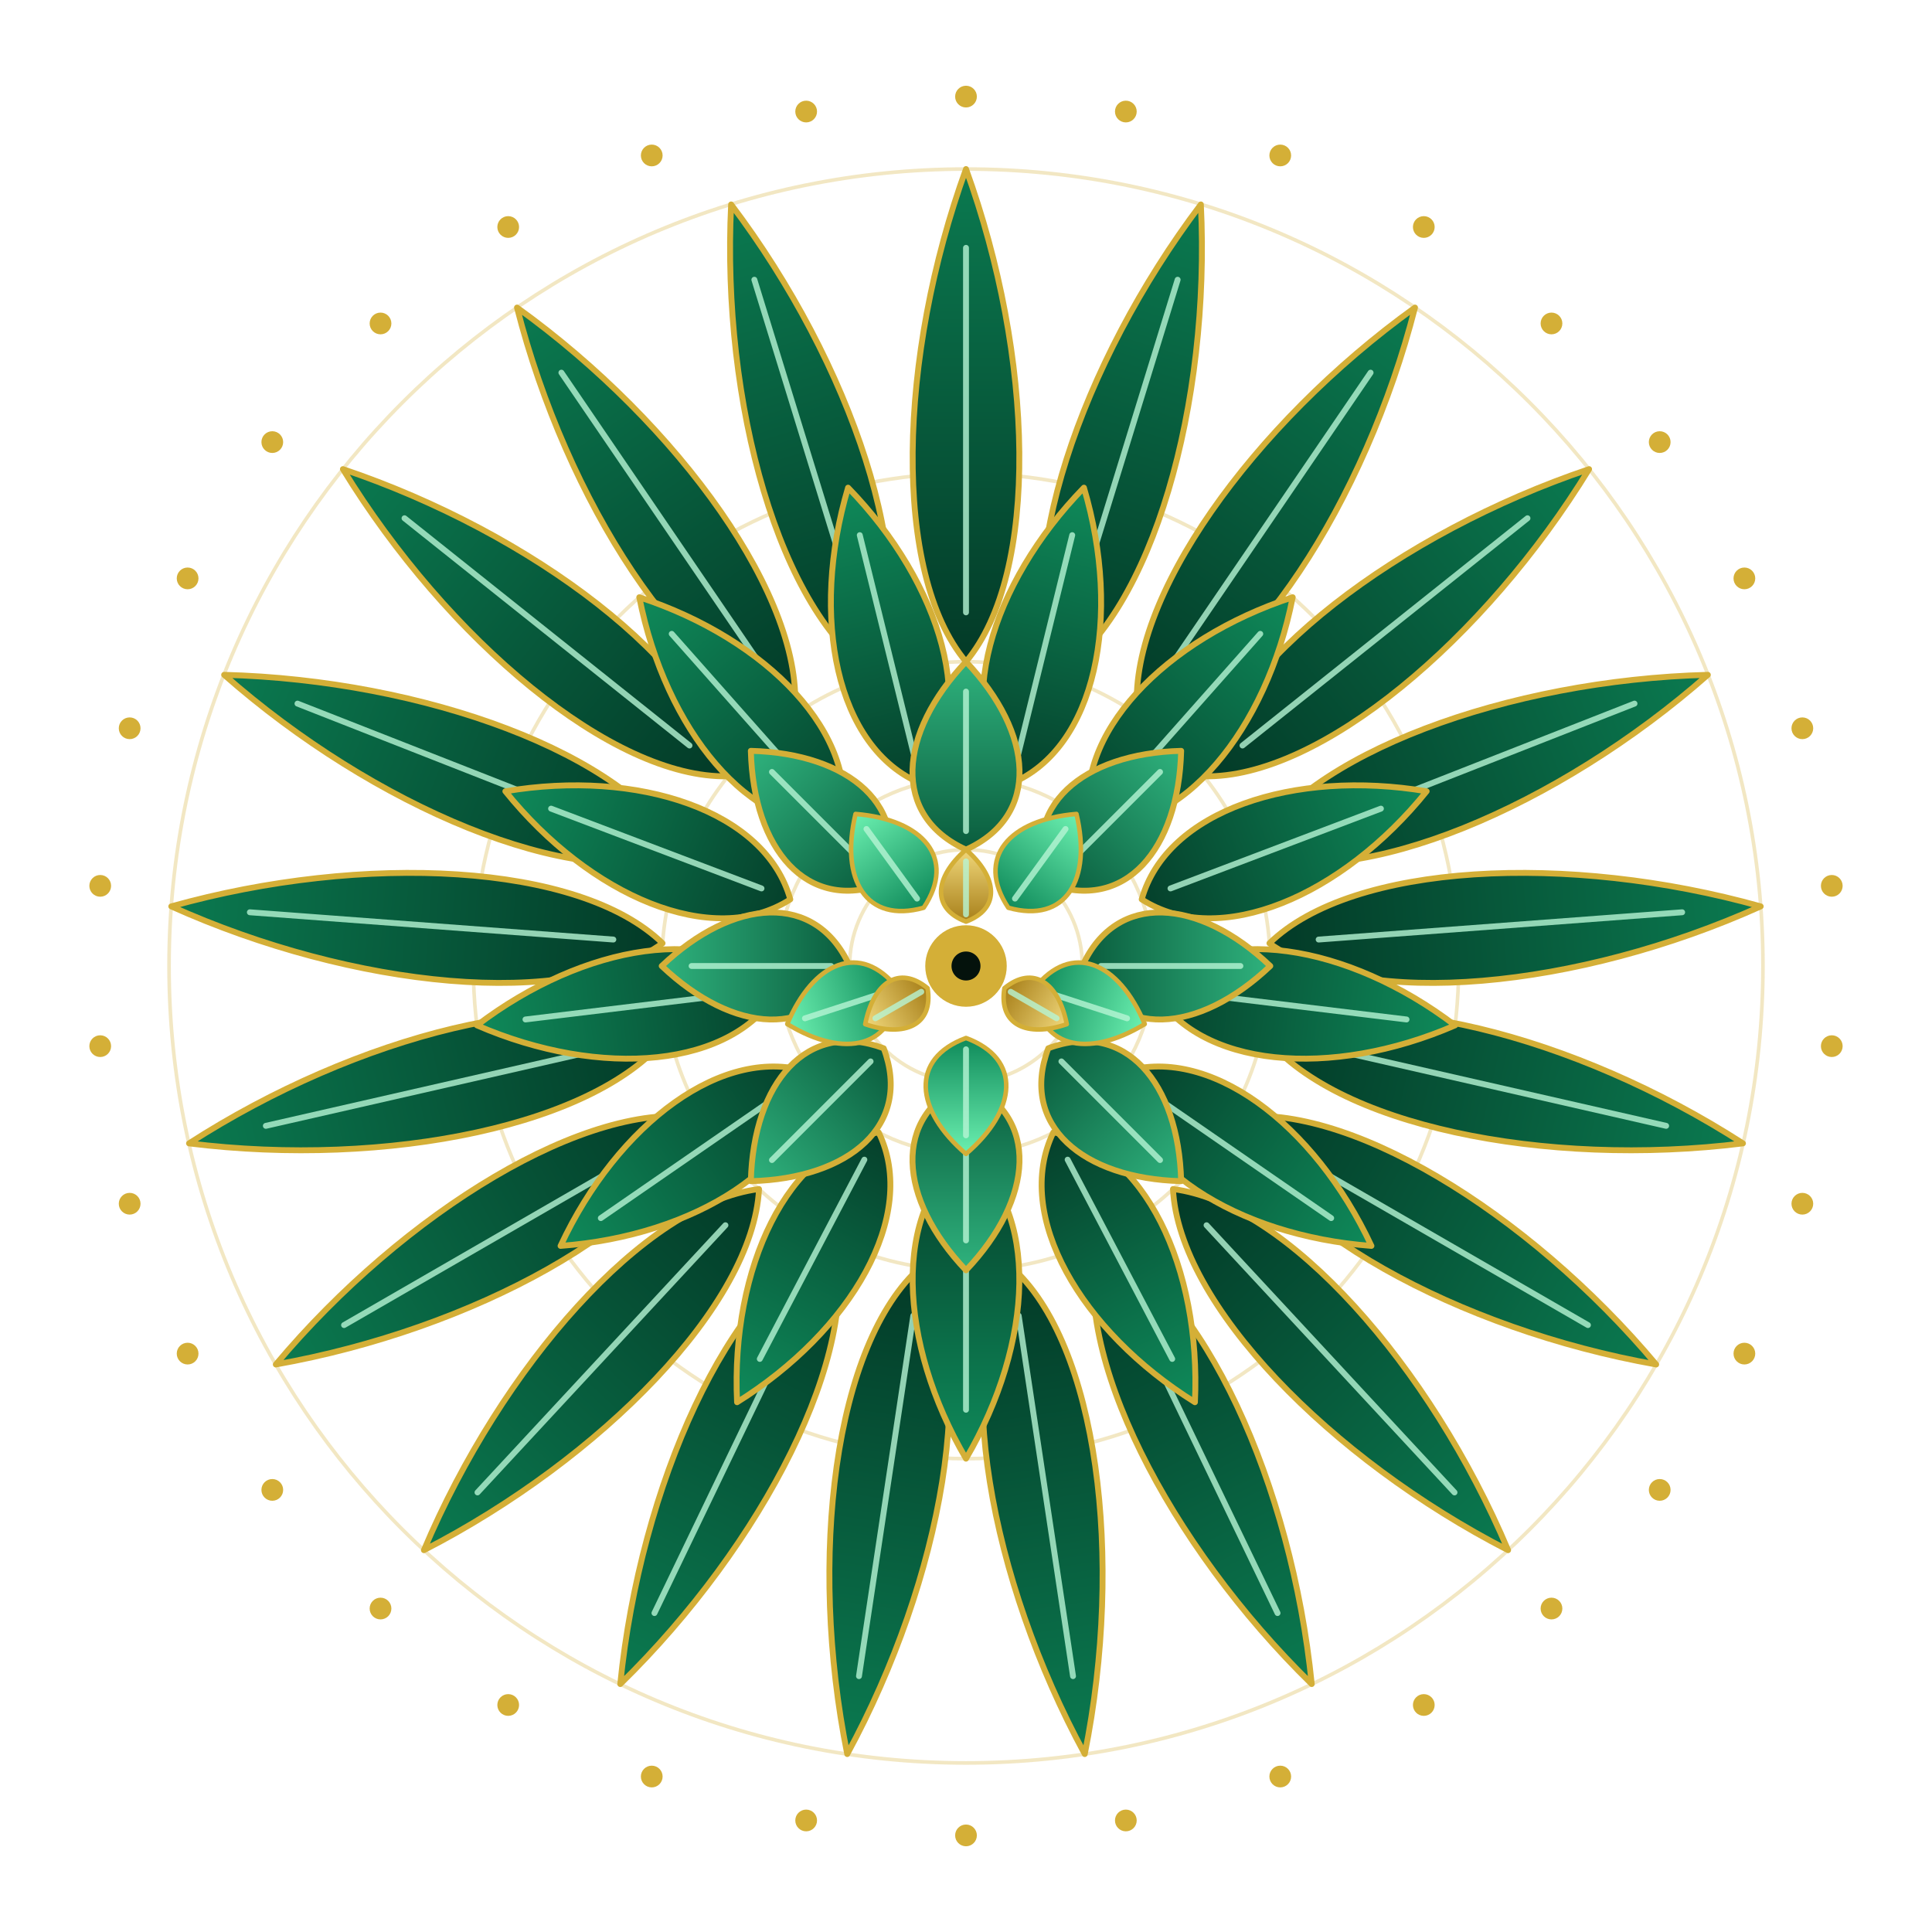
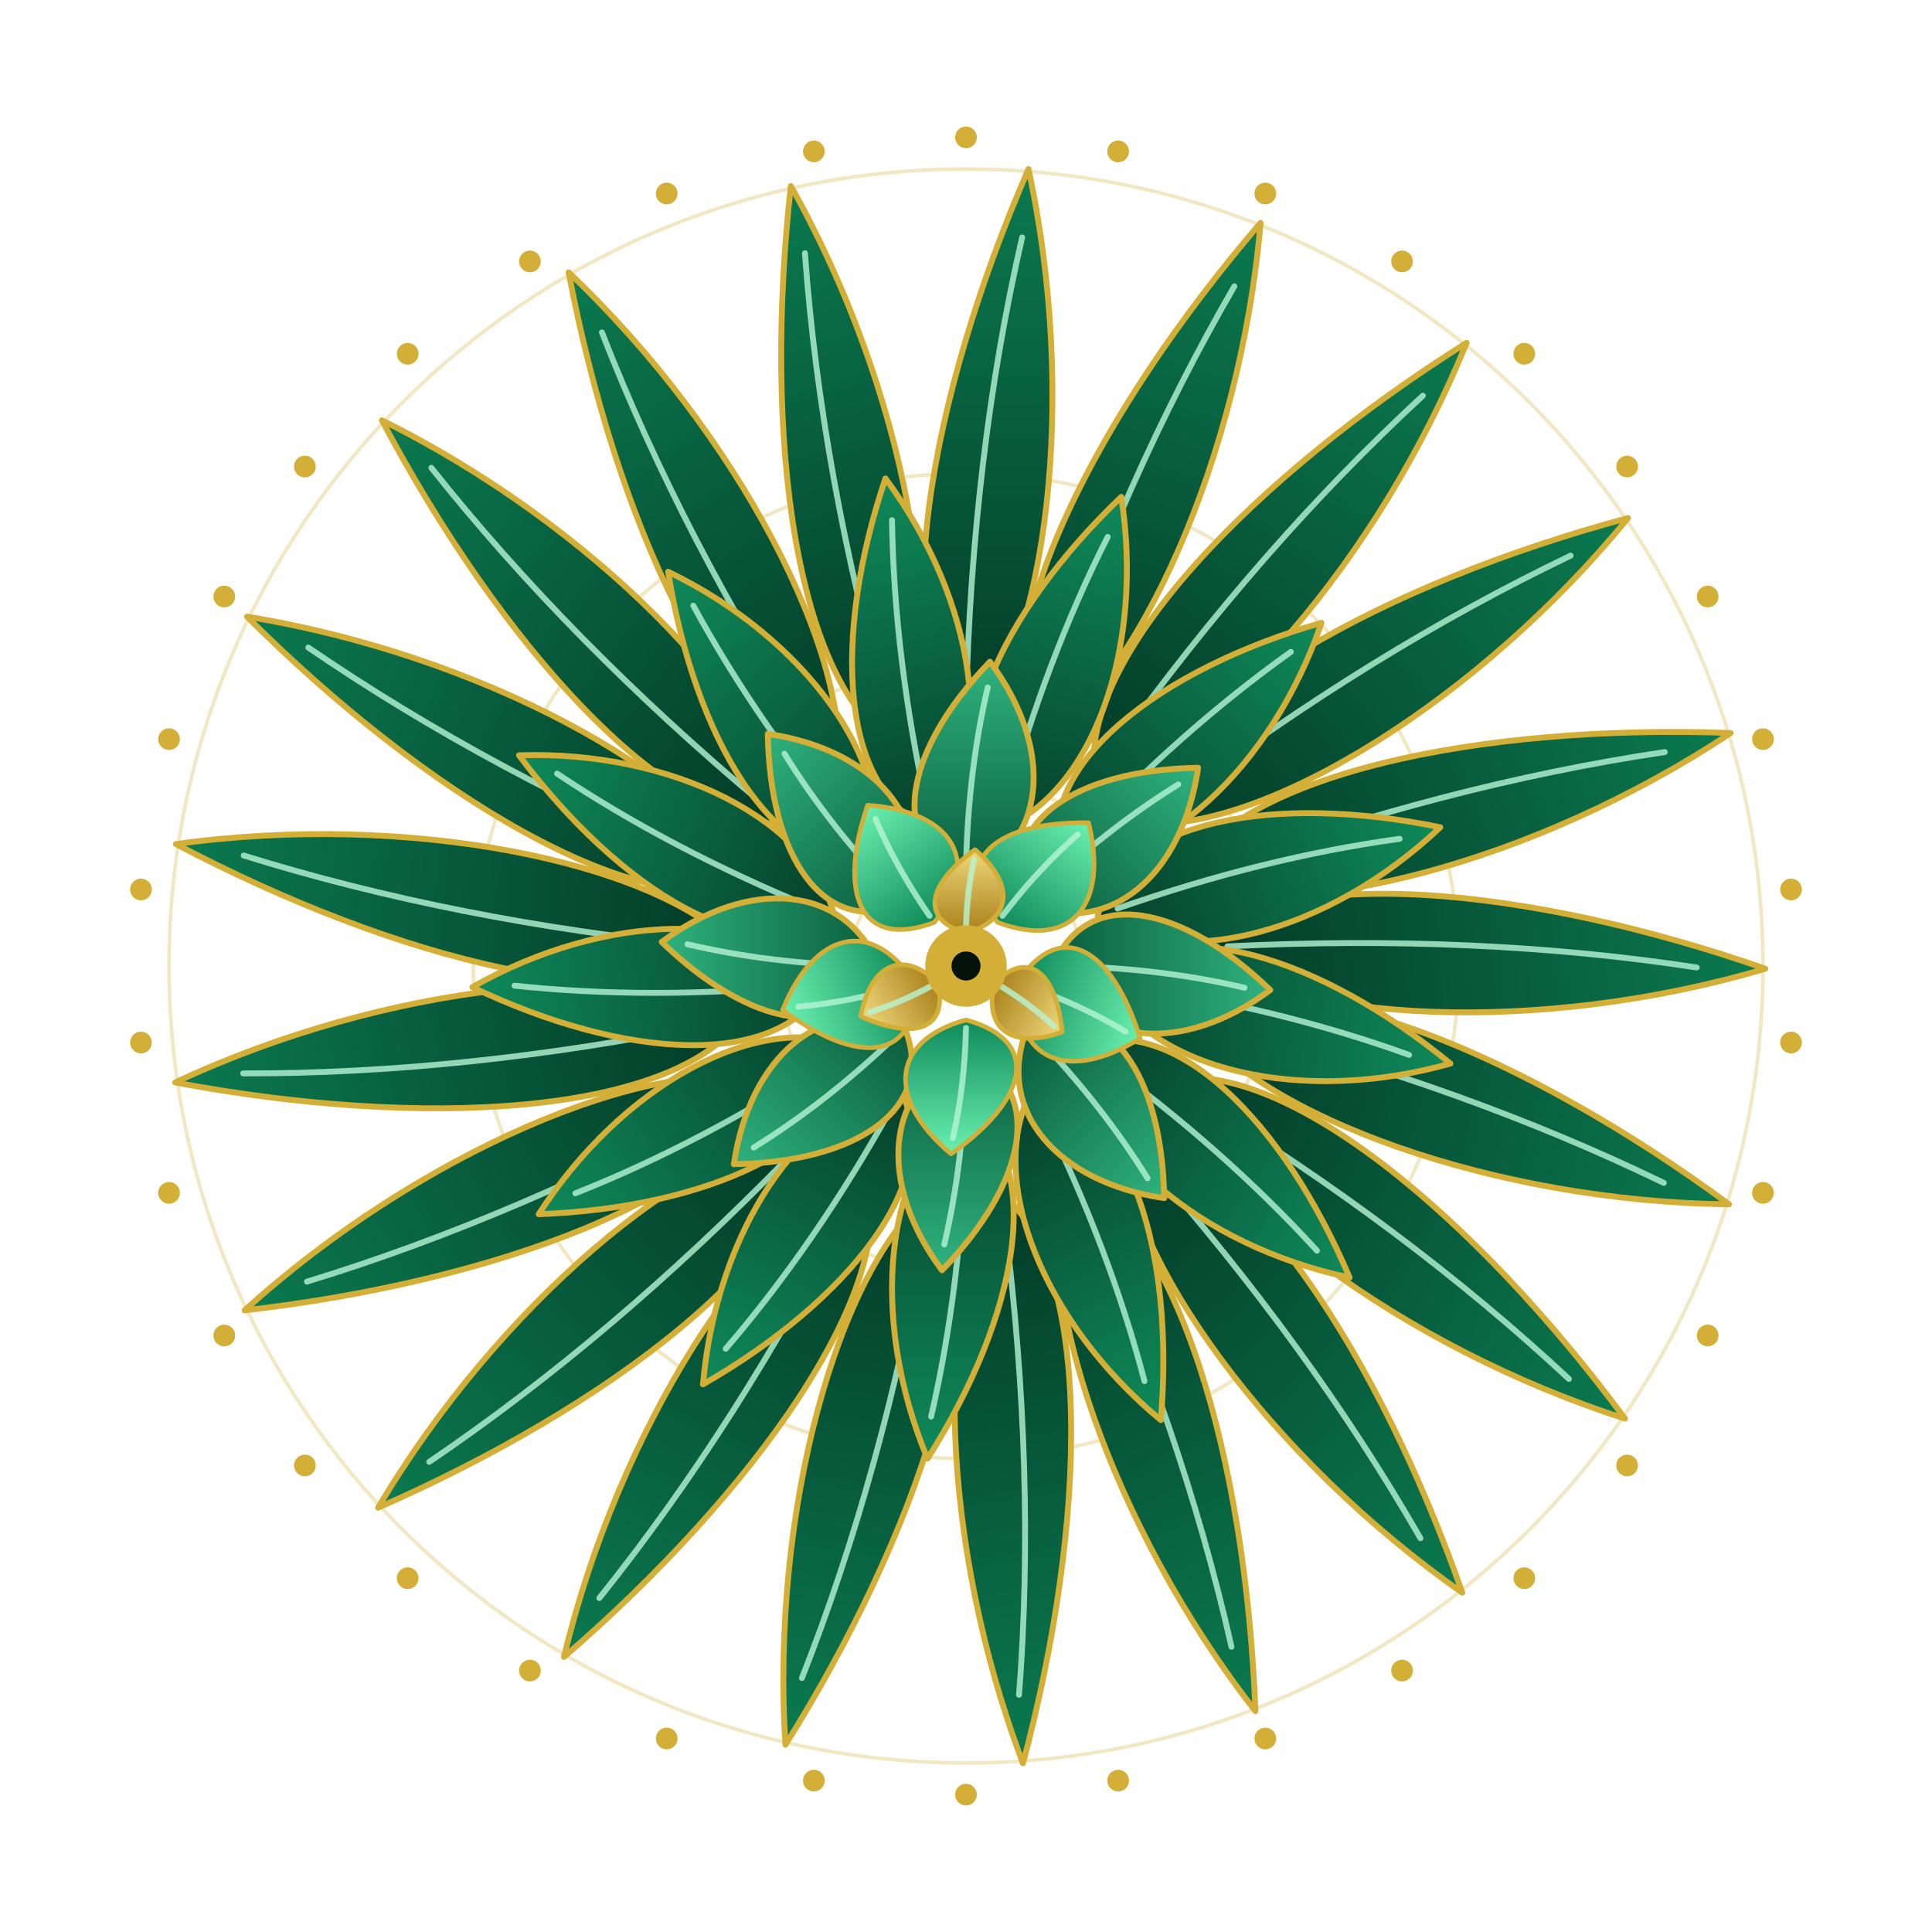
<svg xmlns="http://www.w3.org/2000/svg" viewBox="0 0 512 512" width="512" height="512" role="img" aria-labelledby="t d">
  <defs>
    <linearGradient id="g0" x1="0" y1="1" x2="0" y2="0">
      <stop offset="0" stop-color="#033a27" />
      <stop offset="1" stop-color="#0b7a50" />
    </linearGradient>
    <g id="k0">
-       <path d="M0 -67.2C-16.4 -86.8 -15.0 -134.7 0 -176.0C15.0 -134.7 16.4 -86.8 0 -67.2Z" fill="url(#g0)" stroke="#d4af37" stroke-width="1.3" stroke-linejoin="round" />
-       <path d="M0 -78.1L0 -158.6" stroke="#b6f5d4" stroke-width="1.3" stroke-linecap="round" fill="none" opacity=".8" />
+       <path d="M0 -50.4C-18.1 -70.5 -8.1 -125.7 13.8 -176.0C24.7 -125.7 18.1 -70.5 0 -50.4Z" fill="url(#g0)" stroke="#d4af37" stroke-width="1.3" stroke-linejoin="round" />
+       <path d="M0 -57.9Q1.4 -113.2 12.4 -160.9" stroke="#b6f5d4" stroke-width="1.3" stroke-linecap="round" fill="none" opacity=".8" />
    </g>
    <linearGradient id="g1" x1="0" y1="1" x2="0" y2="0">
      <stop offset="0" stop-color="#05402b" />
      <stop offset="1" stop-color="#0f8a5a" />
    </linearGradient>
    <g id="k1">
-       <path d="M0 -41.5C-16.4 -53.6 -15.0 -83.2 0 -108.8C15.0 -83.2 16.4 -53.6 0 -41.5Z" fill="url(#g1)" stroke="#d4af37" stroke-width="1.3" stroke-linejoin="round" />
-       <path d="M0 -48.3L0 -98.0" stroke="#b6f5d4" stroke-width="1.3" stroke-linecap="round" fill="none" opacity=".8" />
+       <path d="M0 -31.1C-18.1 -43.6 -11.3 -77.7 8.5 -108.8C21.5 -77.7 18.1 -43.6 0 -31.1Z" fill="url(#g1)" stroke="#d4af37" stroke-width="1.3" stroke-linejoin="round" />
+       <path d="M0 -35.8Q0.9 -70.0 7.7 -99.5" stroke="#b6f5d4" stroke-width="1.3" stroke-linecap="round" fill="none" opacity=".8" />
    </g>
    <linearGradient id="g2" x1="0" y1="1" x2="0" y2="0">
      <stop offset="0" stop-color="#0a5c3d" />
      <stop offset="1" stop-color="#2fb27d" />
    </linearGradient>
    <g id="k2">
-       <path d="M0 -25.7C-16.5 -33.2 -15.0 -51.4 0 -67.2C15.0 -51.4 16.5 -33.2 0 -25.7Z" fill="url(#g2)" stroke="#d4af37" stroke-width="1.3" stroke-linejoin="round" />
-       <path d="M0 -29.8L0 -60.6" stroke="#b6f5d4" stroke-width="1.3" stroke-linecap="round" fill="none" opacity=".8" />
+       <path d="M0 -19.2C-18.1 -26.9 -13.3 -48.0 5.3 -67.2C19.6 -48.0 18.1 -26.9 0 -19.2Z" fill="url(#g2)" stroke="#d4af37" stroke-width="1.3" stroke-linejoin="round" />
+       <path d="M0 -22.1Q0.5 -43.2 4.8 -61.5" stroke="#b6f5d4" stroke-width="1.3" stroke-linecap="round" fill="none" opacity=".8" />
    </g>
    <linearGradient id="g3" x1="0" y1="1" x2="0" y2="0">
      <stop offset="0" stop-color="#0f8a5a" />
      <stop offset="1" stop-color="#6bf0b0" />
    </linearGradient>
    <g id="k3">
-       <path d="M0 -15.9C-12.4 -20.5 -11.3 -31.8 0 -41.5C11.3 -31.8 12.4 -20.5 0 -15.9Z" fill="url(#g3)" stroke="#d4af37" stroke-width="1" stroke-linejoin="round" />
-       <path d="M0 -18.4L0 -37.4" stroke="#b6f5d4" stroke-width="1.3" stroke-linecap="round" fill="none" opacity=".8" />
+       <path d="M0 -11.9C-17.0 -16.6 -13.5 -29.7 3.3 -41.5C17.4 -29.7 17.0 -16.6 0 -11.9Z" fill="url(#g3)" stroke="#d4af37" stroke-width="1" stroke-linejoin="round" />
+       <path d="M0 -13.7Q0.3 -26.7 2.9 -38.0" stroke="#b6f5d4" stroke-width="1.3" stroke-linecap="round" fill="none" opacity=".8" />
    </g>
    <linearGradient id="g4" x1="0" y1="1" x2="0" y2="0">
      <stop offset="0" stop-color="#a8801a" />
      <stop offset="1" stop-color="#f0d77a" />
    </linearGradient>
    <g id="k4">
-       <path d="M0 -9.8C-7.7 -12.7 -7.0 -19.6 0 -25.7C7.0 -19.6 7.7 -12.7 0 -9.8Z" fill="url(#g4)" stroke="#d4af37" stroke-width="1" stroke-linejoin="round" />
-       <path d="M0 -11.4L0 -23.1" stroke="#b6f5d4" stroke-width="1.3" stroke-linecap="round" fill="none" opacity=".8" />
+       <path d="M0 -7.3C-10.5 -10.3 -8.3 -18.3 2.0 -25.7C10.7 -18.3 10.5 -10.3 0 -7.3Z" fill="url(#g4)" stroke="#d4af37" stroke-width="1" stroke-linejoin="round" />
+       <path d="M0 -8.4Q0.2 -16.5 1.8 -23.5" stroke="#b6f5d4" stroke-width="1.3" stroke-linecap="round" fill="none" opacity=".8" />
    </g>
  </defs>
  <g transform="translate(256 256) scale(1.2)">
    <g fill="none" stroke="#d4af37" stroke-width=".8" opacity=".3">
      <circle r="176.0" />
      <circle r="108.8" />
      <circle r="67.2" />
      <circle r="41.5" />
      <circle r="25.7" />
    </g>
    <g fill="#d4af37">
-       <circle cx="0.0" cy="-192.0" r="2.4" />
-       <circle cx="35.3" cy="-188.7" r="2.4" />
-       <circle cx="69.4" cy="-179.0" r="2.4" />
-       <circle cx="101.1" cy="-163.2" r="2.4" />
-       <circle cx="129.3" cy="-141.9" r="2.4" />
-       <circle cx="153.2" cy="-115.7" r="2.4" />
-       <circle cx="171.9" cy="-85.6" r="2.4" />
-       <circle cx="184.7" cy="-52.5" r="2.4" />
-       <circle cx="191.2" cy="-17.7" r="2.4" />
-       <circle cx="191.2" cy="17.7" r="2.4" />
-       <circle cx="184.7" cy="52.5" r="2.4" />
-       <circle cx="171.9" cy="85.6" r="2.4" />
-       <circle cx="153.2" cy="115.7" r="2.4" />
-       <circle cx="129.3" cy="141.9" r="2.4" />
-       <circle cx="101.1" cy="163.2" r="2.4" />
-       <circle cx="69.4" cy="179.0" r="2.4" />
-       <circle cx="35.3" cy="188.7" r="2.4" />
-       <circle cx="0.0" cy="192.0" r="2.4" />
-       <circle cx="-35.3" cy="188.7" r="2.4" />
-       <circle cx="-69.4" cy="179.0" r="2.4" />
-       <circle cx="-101.1" cy="163.2" r="2.4" />
-       <circle cx="-129.3" cy="141.9" r="2.4" />
-       <circle cx="-153.2" cy="115.7" r="2.4" />
-       <circle cx="-171.9" cy="85.6" r="2.4" />
-       <circle cx="-184.7" cy="52.5" r="2.4" />
-       <circle cx="-191.2" cy="17.7" r="2.4" />
-       <circle cx="-191.2" cy="-17.7" r="2.4" />
-       <circle cx="-184.7" cy="-52.5" r="2.4" />
-       <circle cx="-171.9" cy="-85.6" r="2.4" />
-       <circle cx="-153.2" cy="-115.7" r="2.4" />
-       <circle cx="-129.3" cy="-141.9" r="2.4" />
-       <circle cx="-101.1" cy="-163.2" r="2.4" />
-       <circle cx="-69.4" cy="-179.0" r="2.4" />
-       <circle cx="-35.3" cy="-188.7" r="2.4" />
+       <circle cx="0.0" cy="-183.0" r="2.4" />
+       <circle cx="33.6" cy="-179.9" r="2.4" />
+       <circle cx="66.1" cy="-170.6" r="2.4" />
+       <circle cx="96.3" cy="-155.6" r="2.4" />
+       <circle cx="123.3" cy="-135.2" r="2.4" />
+       <circle cx="146.0" cy="-110.3" r="2.4" />
+       <circle cx="163.8" cy="-81.6" r="2.4" />
+       <circle cx="176.0" cy="-50.1" r="2.4" />
+       <circle cx="182.2" cy="-16.9" r="2.4" />
+       <circle cx="182.2" cy="16.9" r="2.4" />
+       <circle cx="176.0" cy="50.1" r="2.4" />
+       <circle cx="163.8" cy="81.6" r="2.4" />
+       <circle cx="146.0" cy="110.3" r="2.4" />
+       <circle cx="123.3" cy="135.2" r="2.4" />
+       <circle cx="96.3" cy="155.6" r="2.4" />
+       <circle cx="66.1" cy="170.6" r="2.4" />
+       <circle cx="33.6" cy="179.9" r="2.4" />
+       <circle cx="0.0" cy="183.0" r="2.4" />
+       <circle cx="-33.6" cy="179.9" r="2.4" />
+       <circle cx="-66.1" cy="170.6" r="2.4" />
+       <circle cx="-96.3" cy="155.6" r="2.4" />
+       <circle cx="-123.3" cy="135.2" r="2.4" />
+       <circle cx="-146.0" cy="110.3" r="2.4" />
+       <circle cx="-163.8" cy="81.6" r="2.4" />
+       <circle cx="-176.0" cy="50.1" r="2.4" />
+       <circle cx="-182.2" cy="16.9" r="2.4" />
+       <circle cx="-182.2" cy="-16.9" r="2.4" />
+       <circle cx="-176.0" cy="-50.1" r="2.4" />
+       <circle cx="-163.8" cy="-81.6" r="2.4" />
+       <circle cx="-146.0" cy="-110.3" r="2.4" />
+       <circle cx="-123.3" cy="-135.2" r="2.4" />
+       <circle cx="-96.3" cy="-155.6" r="2.4" />
+       <circle cx="-66.1" cy="-170.6" r="2.4" />
+       <circle cx="-33.6" cy="-179.9" r="2.4" />
    </g>
    <use href="#k0" transform="rotate(0.00)" />
    <use href="#k0" transform="rotate(17.14)" />
    <use href="#k0" transform="rotate(34.29)" />
    <use href="#k0" transform="rotate(51.43)" />
    <use href="#k0" transform="rotate(68.57)" />
    <use href="#k0" transform="rotate(85.71)" />
    <use href="#k0" transform="rotate(102.86)" />
    <use href="#k0" transform="rotate(120.00)" />
    <use href="#k0" transform="rotate(137.14)" />
    <use href="#k0" transform="rotate(154.29)" />
    <use href="#k0" transform="rotate(171.43)" />
    <use href="#k0" transform="rotate(188.57)" />
    <use href="#k0" transform="rotate(205.71)" />
    <use href="#k0" transform="rotate(222.86)" />
    <use href="#k0" transform="rotate(240.00)" />
    <use href="#k0" transform="rotate(257.14)" />
    <use href="#k0" transform="rotate(274.29)" />
    <use href="#k0" transform="rotate(291.43)" />
    <use href="#k0" transform="rotate(308.57)" />
    <use href="#k0" transform="rotate(325.71)" />
    <use href="#k0" transform="rotate(342.86)" />
    <use href="#k1" transform="rotate(13.85)" />
    <use href="#k1" transform="rotate(41.54)" />
    <use href="#k1" transform="rotate(69.23)" />
    <use href="#k1" transform="rotate(96.92)" />
    <use href="#k1" transform="rotate(124.62)" />
    <use href="#k1" transform="rotate(152.31)" />
    <use href="#k1" transform="rotate(180.00)" />
    <use href="#k1" transform="rotate(207.69)" />
    <use href="#k1" transform="rotate(235.38)" />
    <use href="#k1" transform="rotate(263.08)" />
    <use href="#k1" transform="rotate(290.77)" />
    <use href="#k1" transform="rotate(318.46)" />
    <use href="#k1" transform="rotate(346.15)" />
    <use href="#k2" transform="rotate(0.00)" />
    <use href="#k2" transform="rotate(45.00)" />
    <use href="#k2" transform="rotate(90.00)" />
    <use href="#k2" transform="rotate(135.00)" />
    <use href="#k2" transform="rotate(180.00)" />
    <use href="#k2" transform="rotate(225.00)" />
    <use href="#k2" transform="rotate(270.00)" />
    <use href="#k2" transform="rotate(315.00)" />
    <use href="#k3" transform="rotate(36.00)" />
    <use href="#k3" transform="rotate(108.00)" />
    <use href="#k3" transform="rotate(180.00)" />
    <use href="#k3" transform="rotate(252.00)" />
    <use href="#k3" transform="rotate(324.00)" />
    <use href="#k4" transform="rotate(0.00)" />
    <use href="#k4" transform="rotate(120.00)" />
    <use href="#k4" transform="rotate(240.00)" />
    <circle r="9" fill="#d4af37" />
    <circle r="3.2" fill="#04120c" />
  </g>
</svg>
